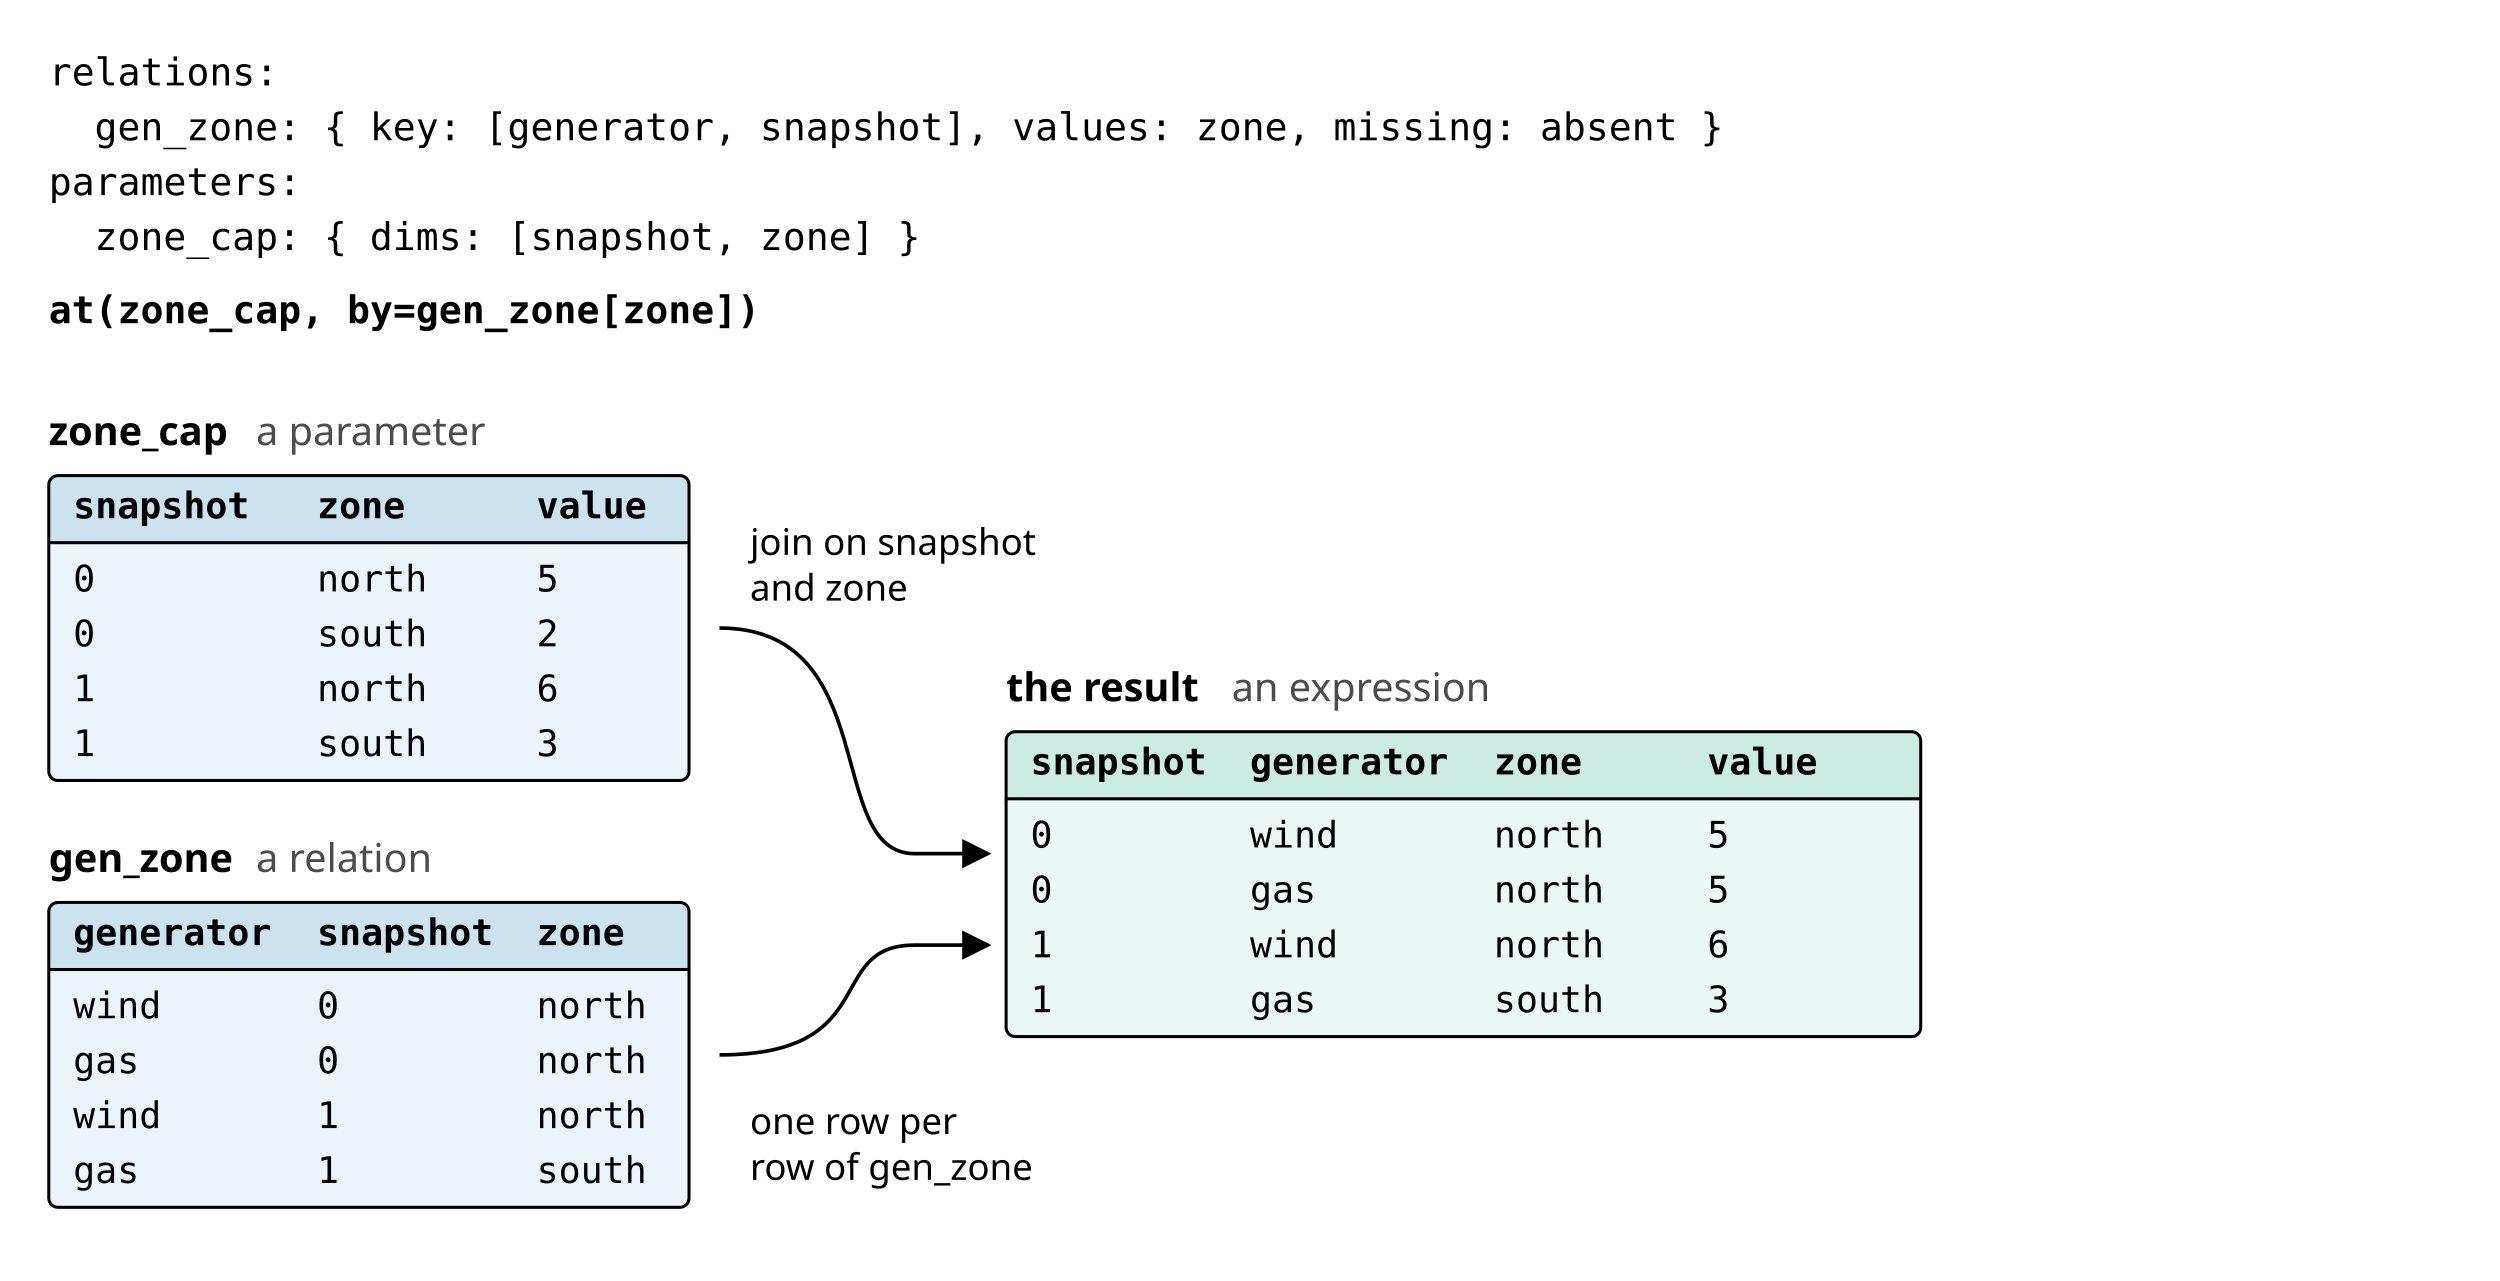
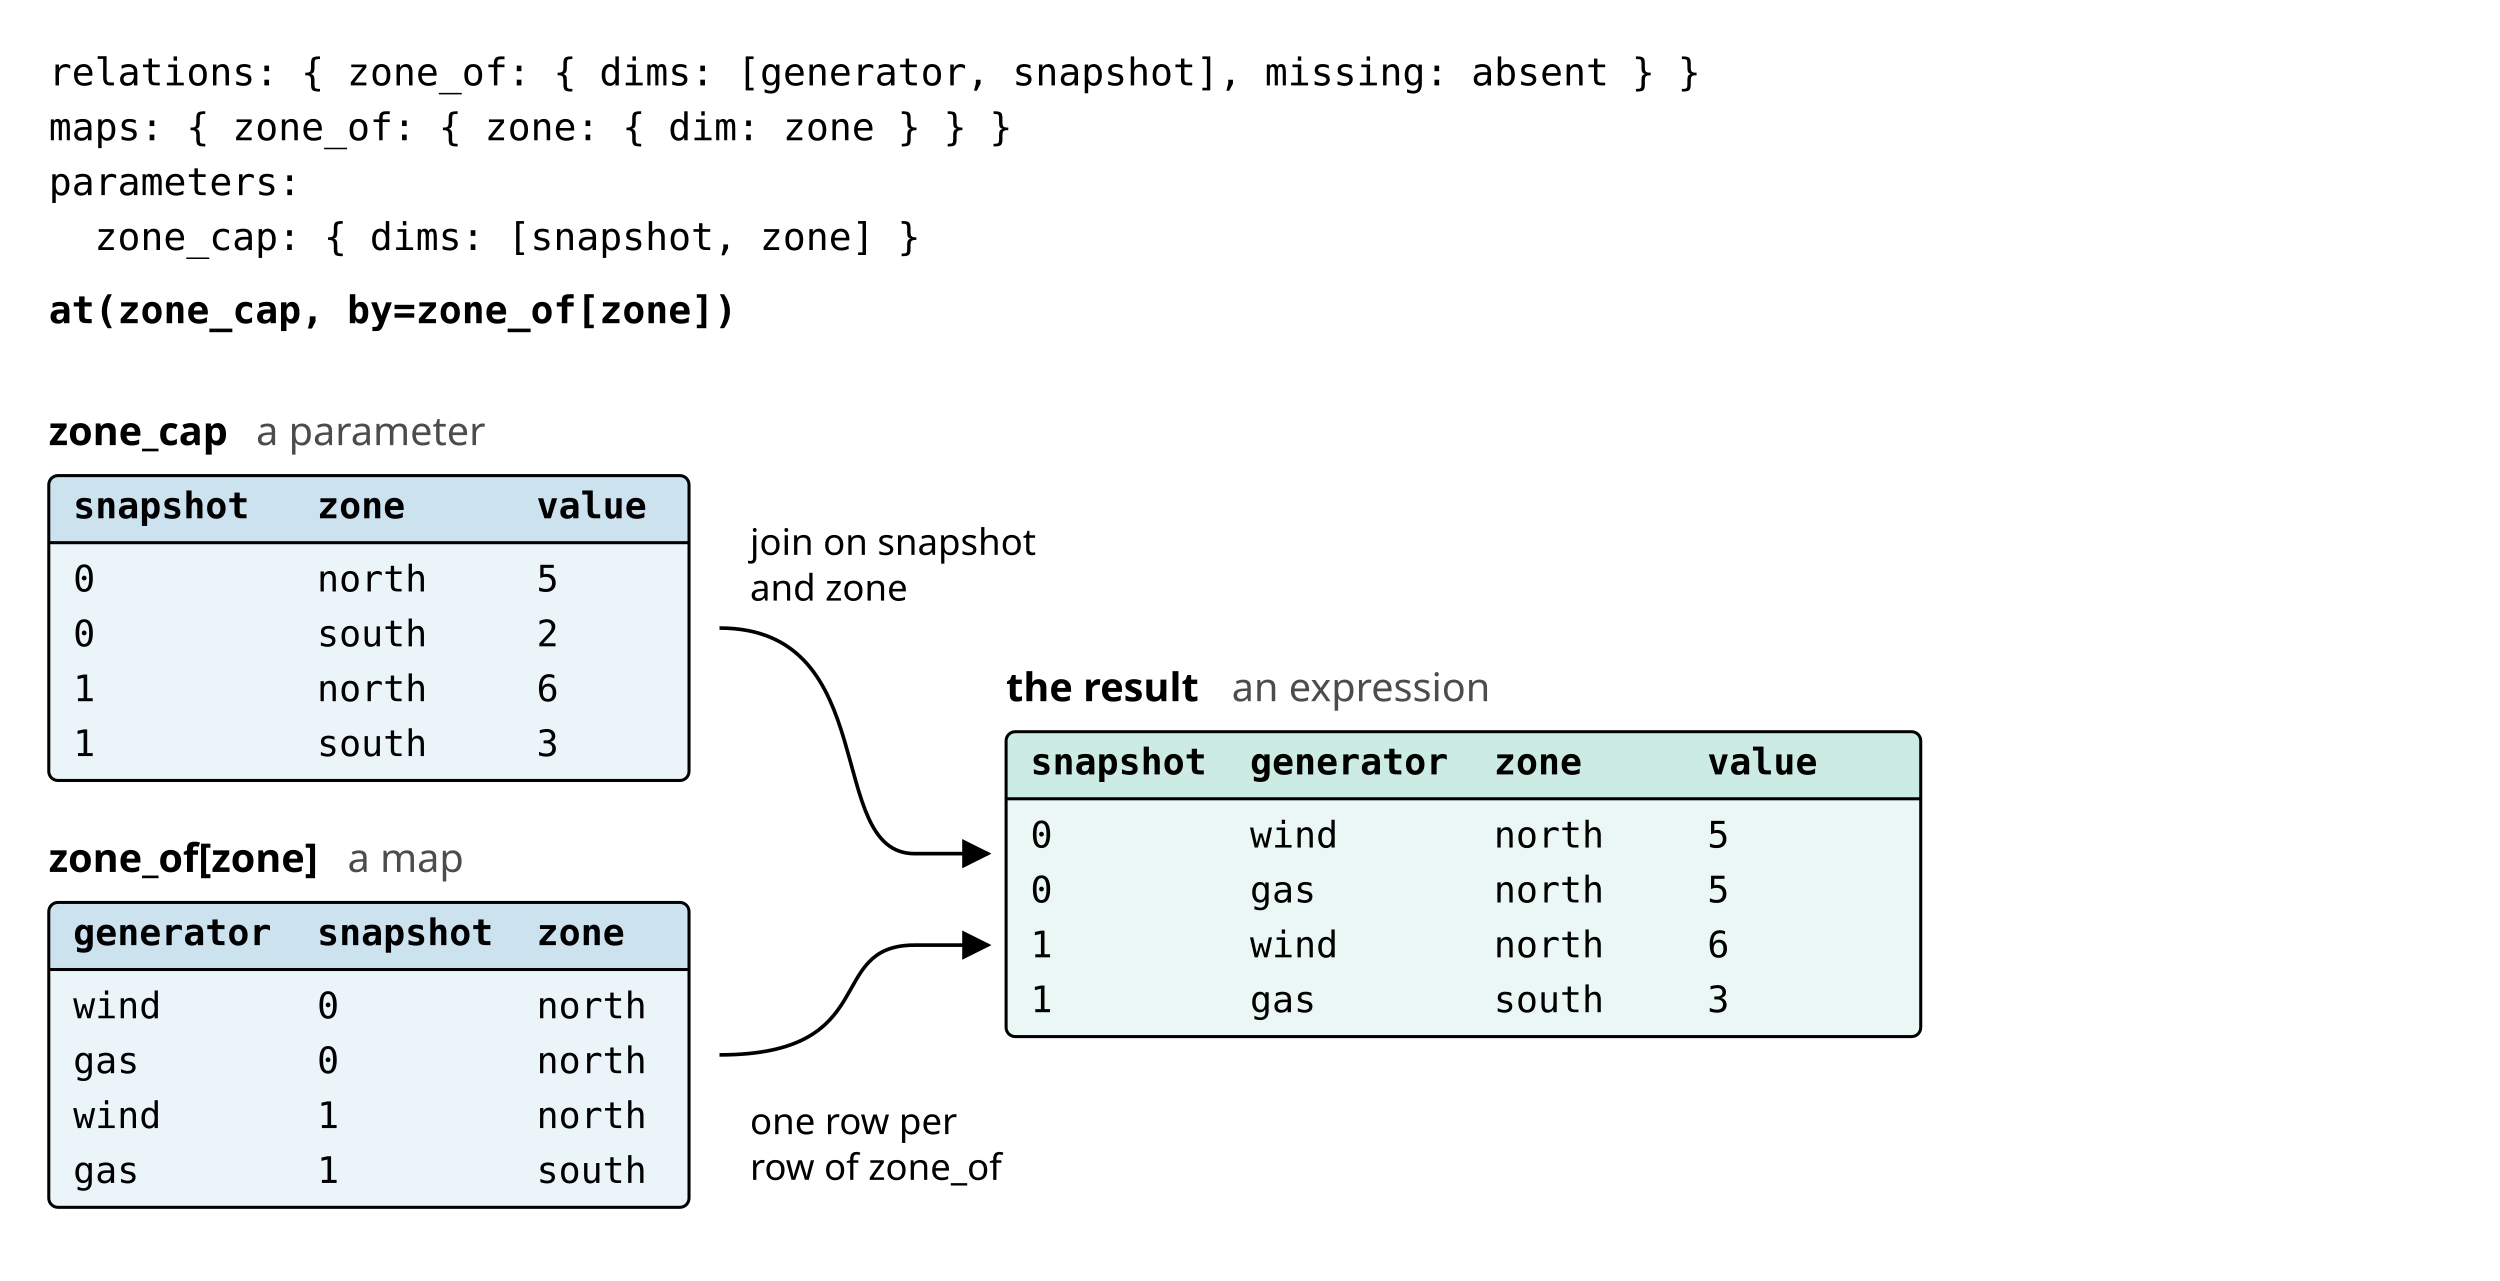
<svg xmlns="http://www.w3.org/2000/svg" viewBox="0 0 820 420" width="820" height="420" style="max-width: 100%; height: auto" role="img" aria-labelledby="lma-t lma-d" font-family="ui-sans-serif, system-ui, sans-serif" font-size="13">
  <defs>
    <marker id="lma-arrow" viewBox="0 0 8 8" refX="7" refY="4" markerWidth="8" markerHeight="8" orient="auto">
      <path d="M0,0 L8,4 L0,8 z" fill="currentColor" />
    </marker>
  </defs>
  <g stroke="none">
    <path d="M16,178 H226 V253 A3,3 0 0 1 223,256 H19 A3,3 0 0 1 16,253 Z" fill="#0072B2" fill-opacity="0.08" />
    <path d="M16,178 V159 A3,3 0 0 1 19,156 H223 A3,3 0 0 1 226,159 V178 Z" fill="#0072B2" fill-opacity="0.2" />
    <path d="M16,318 H226 V393 A3,3 0 0 1 223,396 H19 A3,3 0 0 1 16,393 Z" fill="#0072B2" fill-opacity="0.08" />
    <path d="M16,318 V299 A3,3 0 0 1 19,296 H223 A3,3 0 0 1 226,299 V318 Z" fill="#0072B2" fill-opacity="0.2" />
    <path d="M330,262 H630 V337 A3,3 0 0 1 627,340 H333 A3,3 0 0 1 330,337 Z" fill="#009E73" fill-opacity="0.08" />
    <path d="M330,262 V243 A3,3 0 0 1 333,240 H627 A3,3 0 0 1 630,243 V262 Z" fill="#009E73" fill-opacity="0.2" />
  </g>
  <g fill="currentColor">
    <g font-family="ui-monospace, SFMono-Regular, Menlo, monospace" font-size="12.5">
-       <text x="16" y="28">relations:</text>
-       <text x="31" y="46">gen_zone: { key: [generator, snapshot], values: zone, missing: absent }</text>
+       <text x="16" y="28">relations: { zone_of: { dims: [generator, snapshot], missing: absent } }</text>
+       <text x="16" y="46">maps: { zone_of: { zone: { dim: zone } } }</text>
      <text x="16" y="64">parameters:</text>
      <text x="31" y="82">zone_cap: { dims: [snapshot, zone] }</text>
-       <text x="16" y="106" font-weight="bold">at(zone_cap, by=gen_zone[zone])</text>
+       <text x="16" y="106" font-weight="bold">at(zone_cap, by=zone_of[zone])</text>
    </g>
    <text x="16" y="146" font-weight="bold">zone_cap</text>
    <text x="84" y="146" fill-opacity="0.7">a parameter</text>
-     <text x="16" y="286" font-weight="bold">gen_zone</text>
-     <text x="84" y="286" fill-opacity="0.7">a relation</text>
+     <text x="16" y="286" font-weight="bold">zone_of[zone]</text>
+     <text x="114" y="286" fill-opacity="0.7">a map</text>
    <text x="330" y="230" font-weight="bold">the result</text>
    <text x="404" y="230" fill-opacity="0.7">an expression</text>
    <g font-family="ui-monospace, SFMono-Regular, Menlo, monospace" font-size="12">
      <text x="24" y="170" font-weight="bold">snapshot</text>
      <text x="104" y="170" font-weight="bold">zone</text>
      <text x="176" y="170" font-weight="bold">value</text>
      <text x="24" y="194">0</text>
      <text x="104" y="194">north</text>
      <text x="176" y="194">5</text>
      <text x="24" y="212">0</text>
      <text x="104" y="212">south</text>
      <text x="176" y="212">2</text>
      <text x="24" y="230">1</text>
      <text x="104" y="230">north</text>
      <text x="176" y="230">6</text>
      <text x="24" y="248">1</text>
      <text x="104" y="248">south</text>
      <text x="176" y="248">3</text>
      <text x="24" y="310" font-weight="bold">generator</text>
      <text x="104" y="310" font-weight="bold">snapshot</text>
      <text x="176" y="310" font-weight="bold">zone</text>
      <text x="24" y="334">wind</text>
      <text x="104" y="334">0</text>
      <text x="176" y="334">north</text>
      <text x="24" y="352">gas</text>
      <text x="104" y="352">0</text>
      <text x="176" y="352">north</text>
      <text x="24" y="370">wind</text>
      <text x="104" y="370">1</text>
      <text x="176" y="370">north</text>
      <text x="24" y="388">gas</text>
      <text x="104" y="388">1</text>
      <text x="176" y="388">south</text>
      <text x="338" y="254" font-weight="bold">snapshot</text>
      <text x="410" y="254" font-weight="bold">generator</text>
      <text x="490" y="254" font-weight="bold">zone</text>
      <text x="560" y="254" font-weight="bold">value</text>
      <text x="338" y="278">0</text>
      <text x="410" y="278">wind</text>
      <text x="490" y="278">north</text>
      <text x="560" y="278">5</text>
      <text x="338" y="296">0</text>
      <text x="410" y="296">gas</text>
      <text x="490" y="296">north</text>
      <text x="560" y="296">5</text>
      <text x="338" y="314">1</text>
      <text x="410" y="314">wind</text>
      <text x="490" y="314">north</text>
      <text x="560" y="314">6</text>
      <text x="338" y="332">1</text>
      <text x="410" y="332">gas</text>
      <text x="490" y="332">south</text>
      <text x="560" y="332">3</text>
    </g>
  </g>
  <g fill="none" stroke="currentColor" stroke-width="1">
    <rect x="16" y="156" width="210" height="100" rx="3" />
    <line x1="16" y1="178" x2="226" y2="178" />
    <rect x="16" y="296" width="210" height="100" rx="3" />
    <line x1="16" y1="318" x2="226" y2="318" />
    <rect x="330" y="240" width="300" height="100" rx="3" />
    <line x1="330" y1="262" x2="630" y2="262" />
  </g>
  <g stroke="currentColor" fill="none" stroke-width="1.2" marker-end="url(#lma-arrow)">
    <path d="M236,206 C290,206 270,280 300,280 H324" />
    <path d="M236,346 C290,346 270,310 300,310 H324" />
  </g>
  <g fill="currentColor" font-size="12">
    <text x="246" y="182">join on snapshot</text>
    <text x="246" y="197">and zone</text>
    <text x="246" y="372">one row per</text>
-     <text x="246" y="387">row of gen_zone</text>
+     <text x="246" y="387">row of zone_of</text>
  </g>
</svg>
